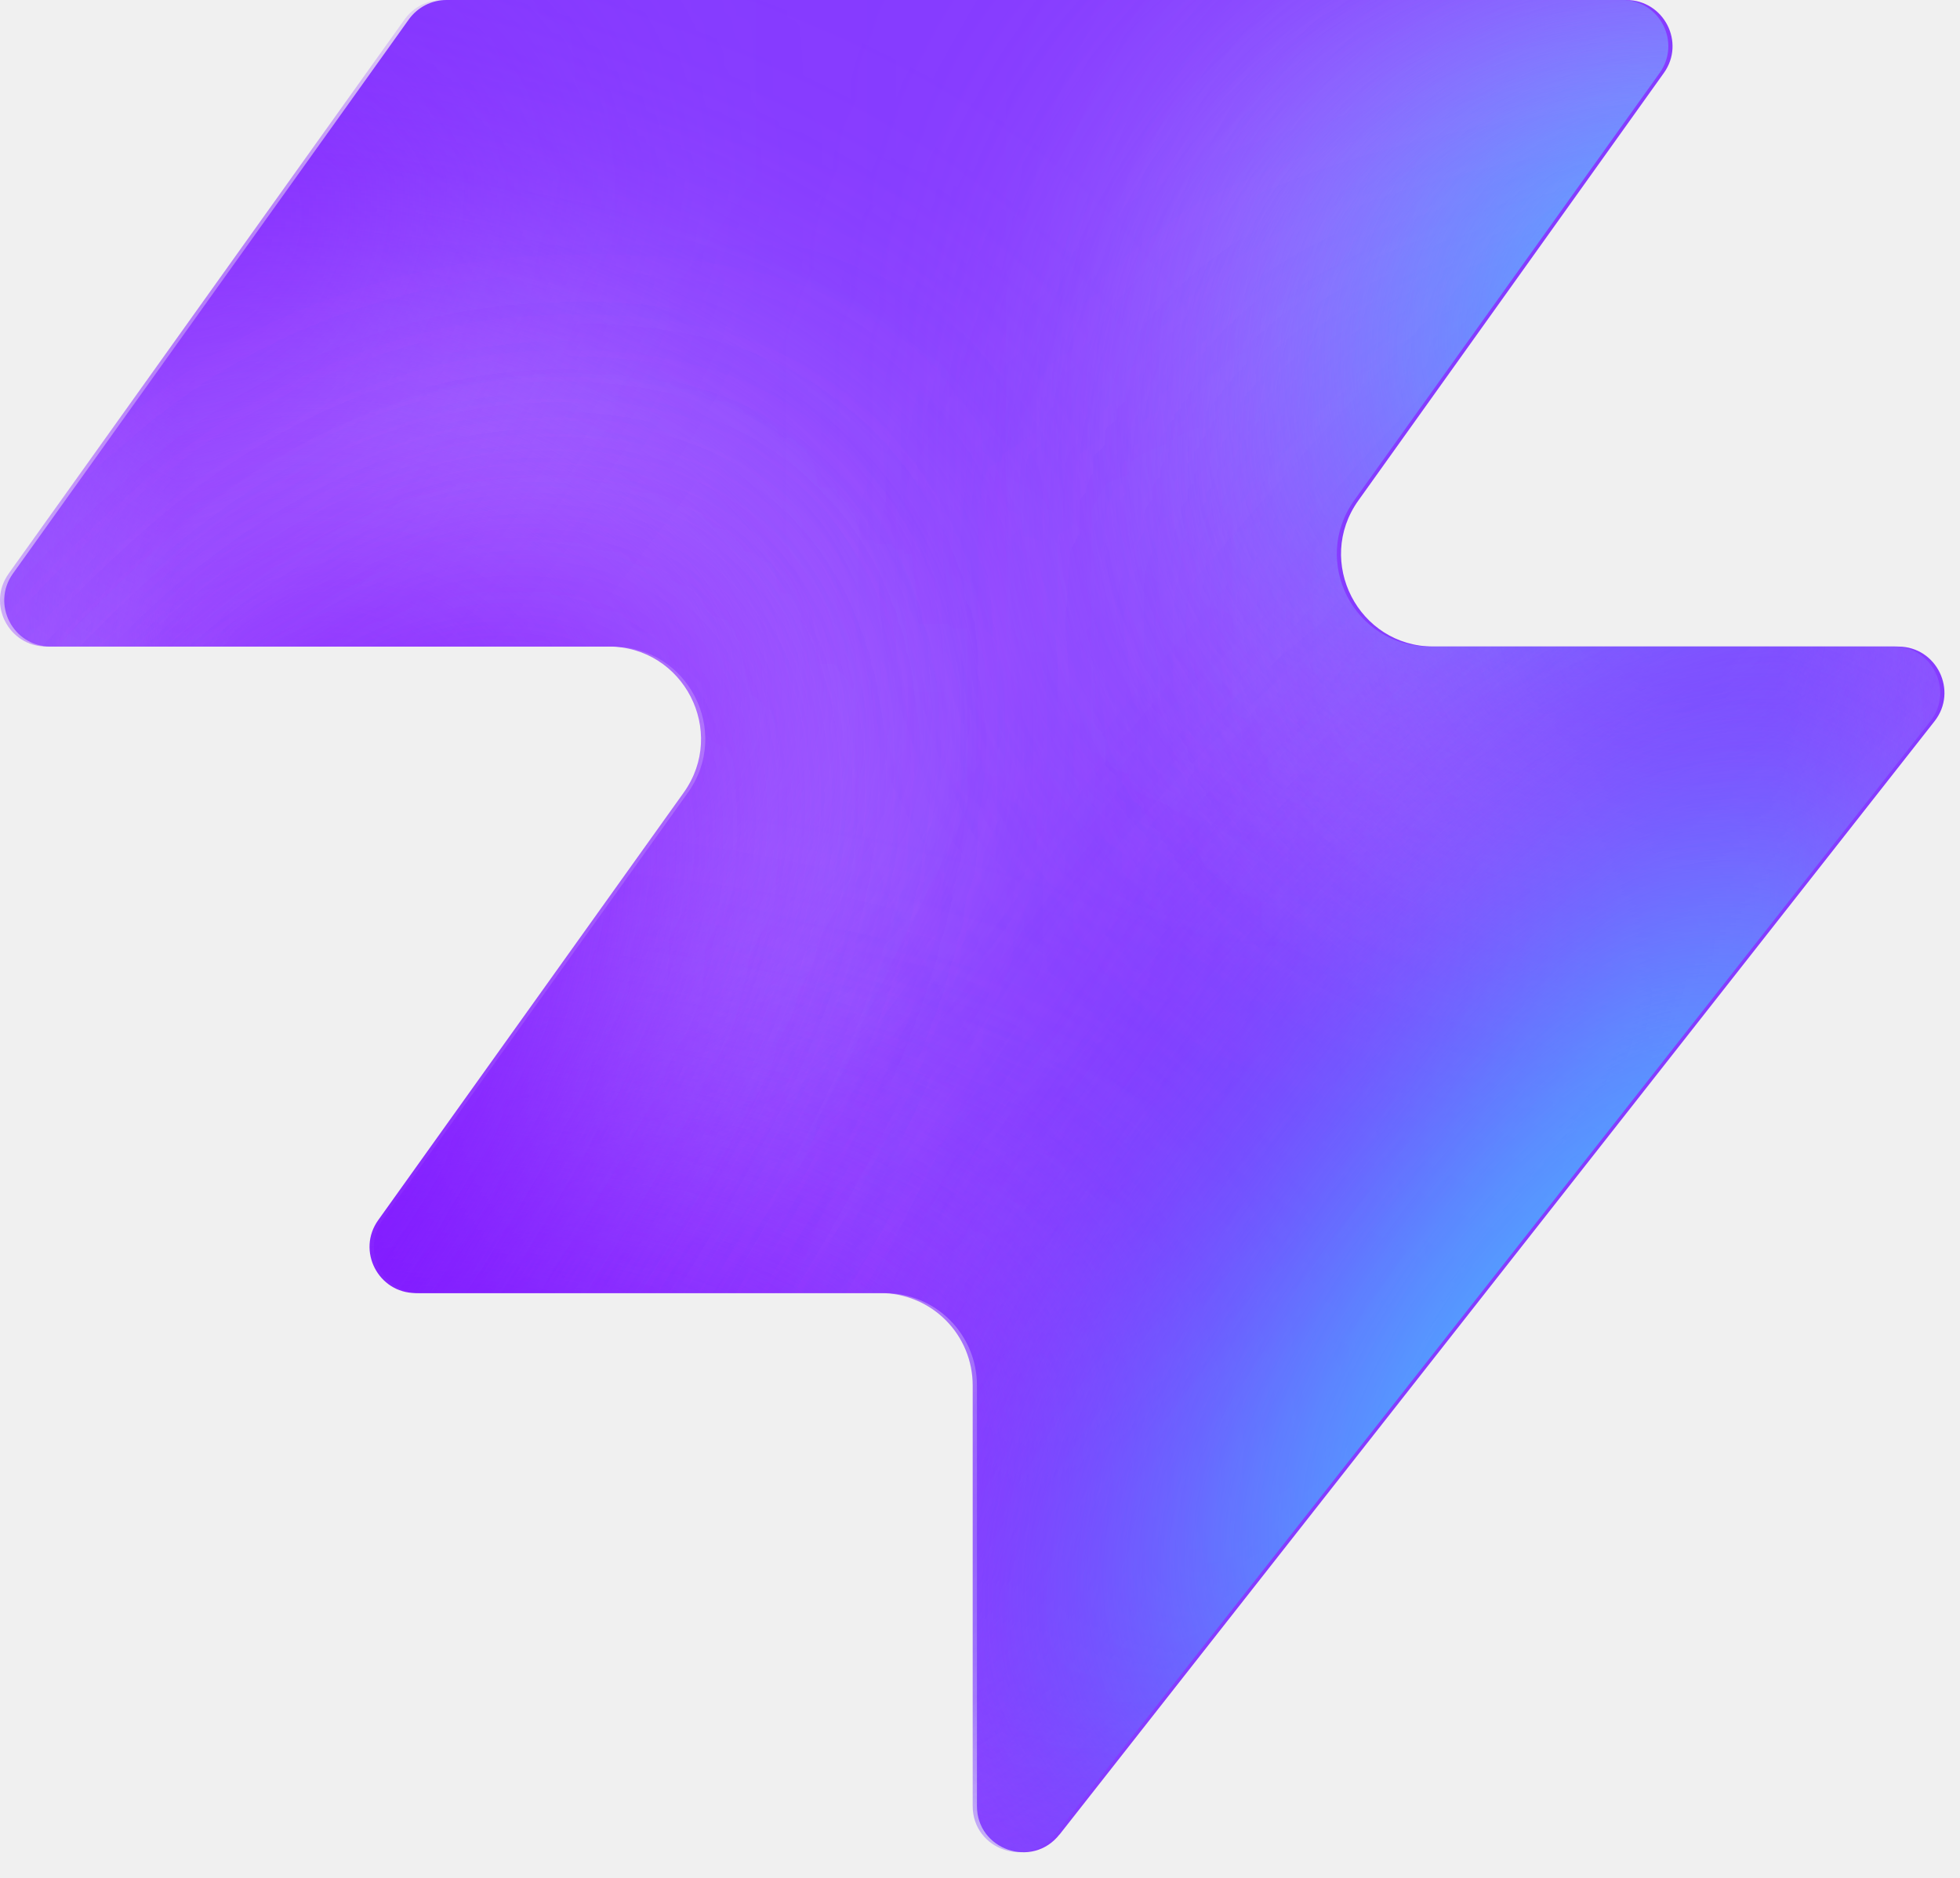
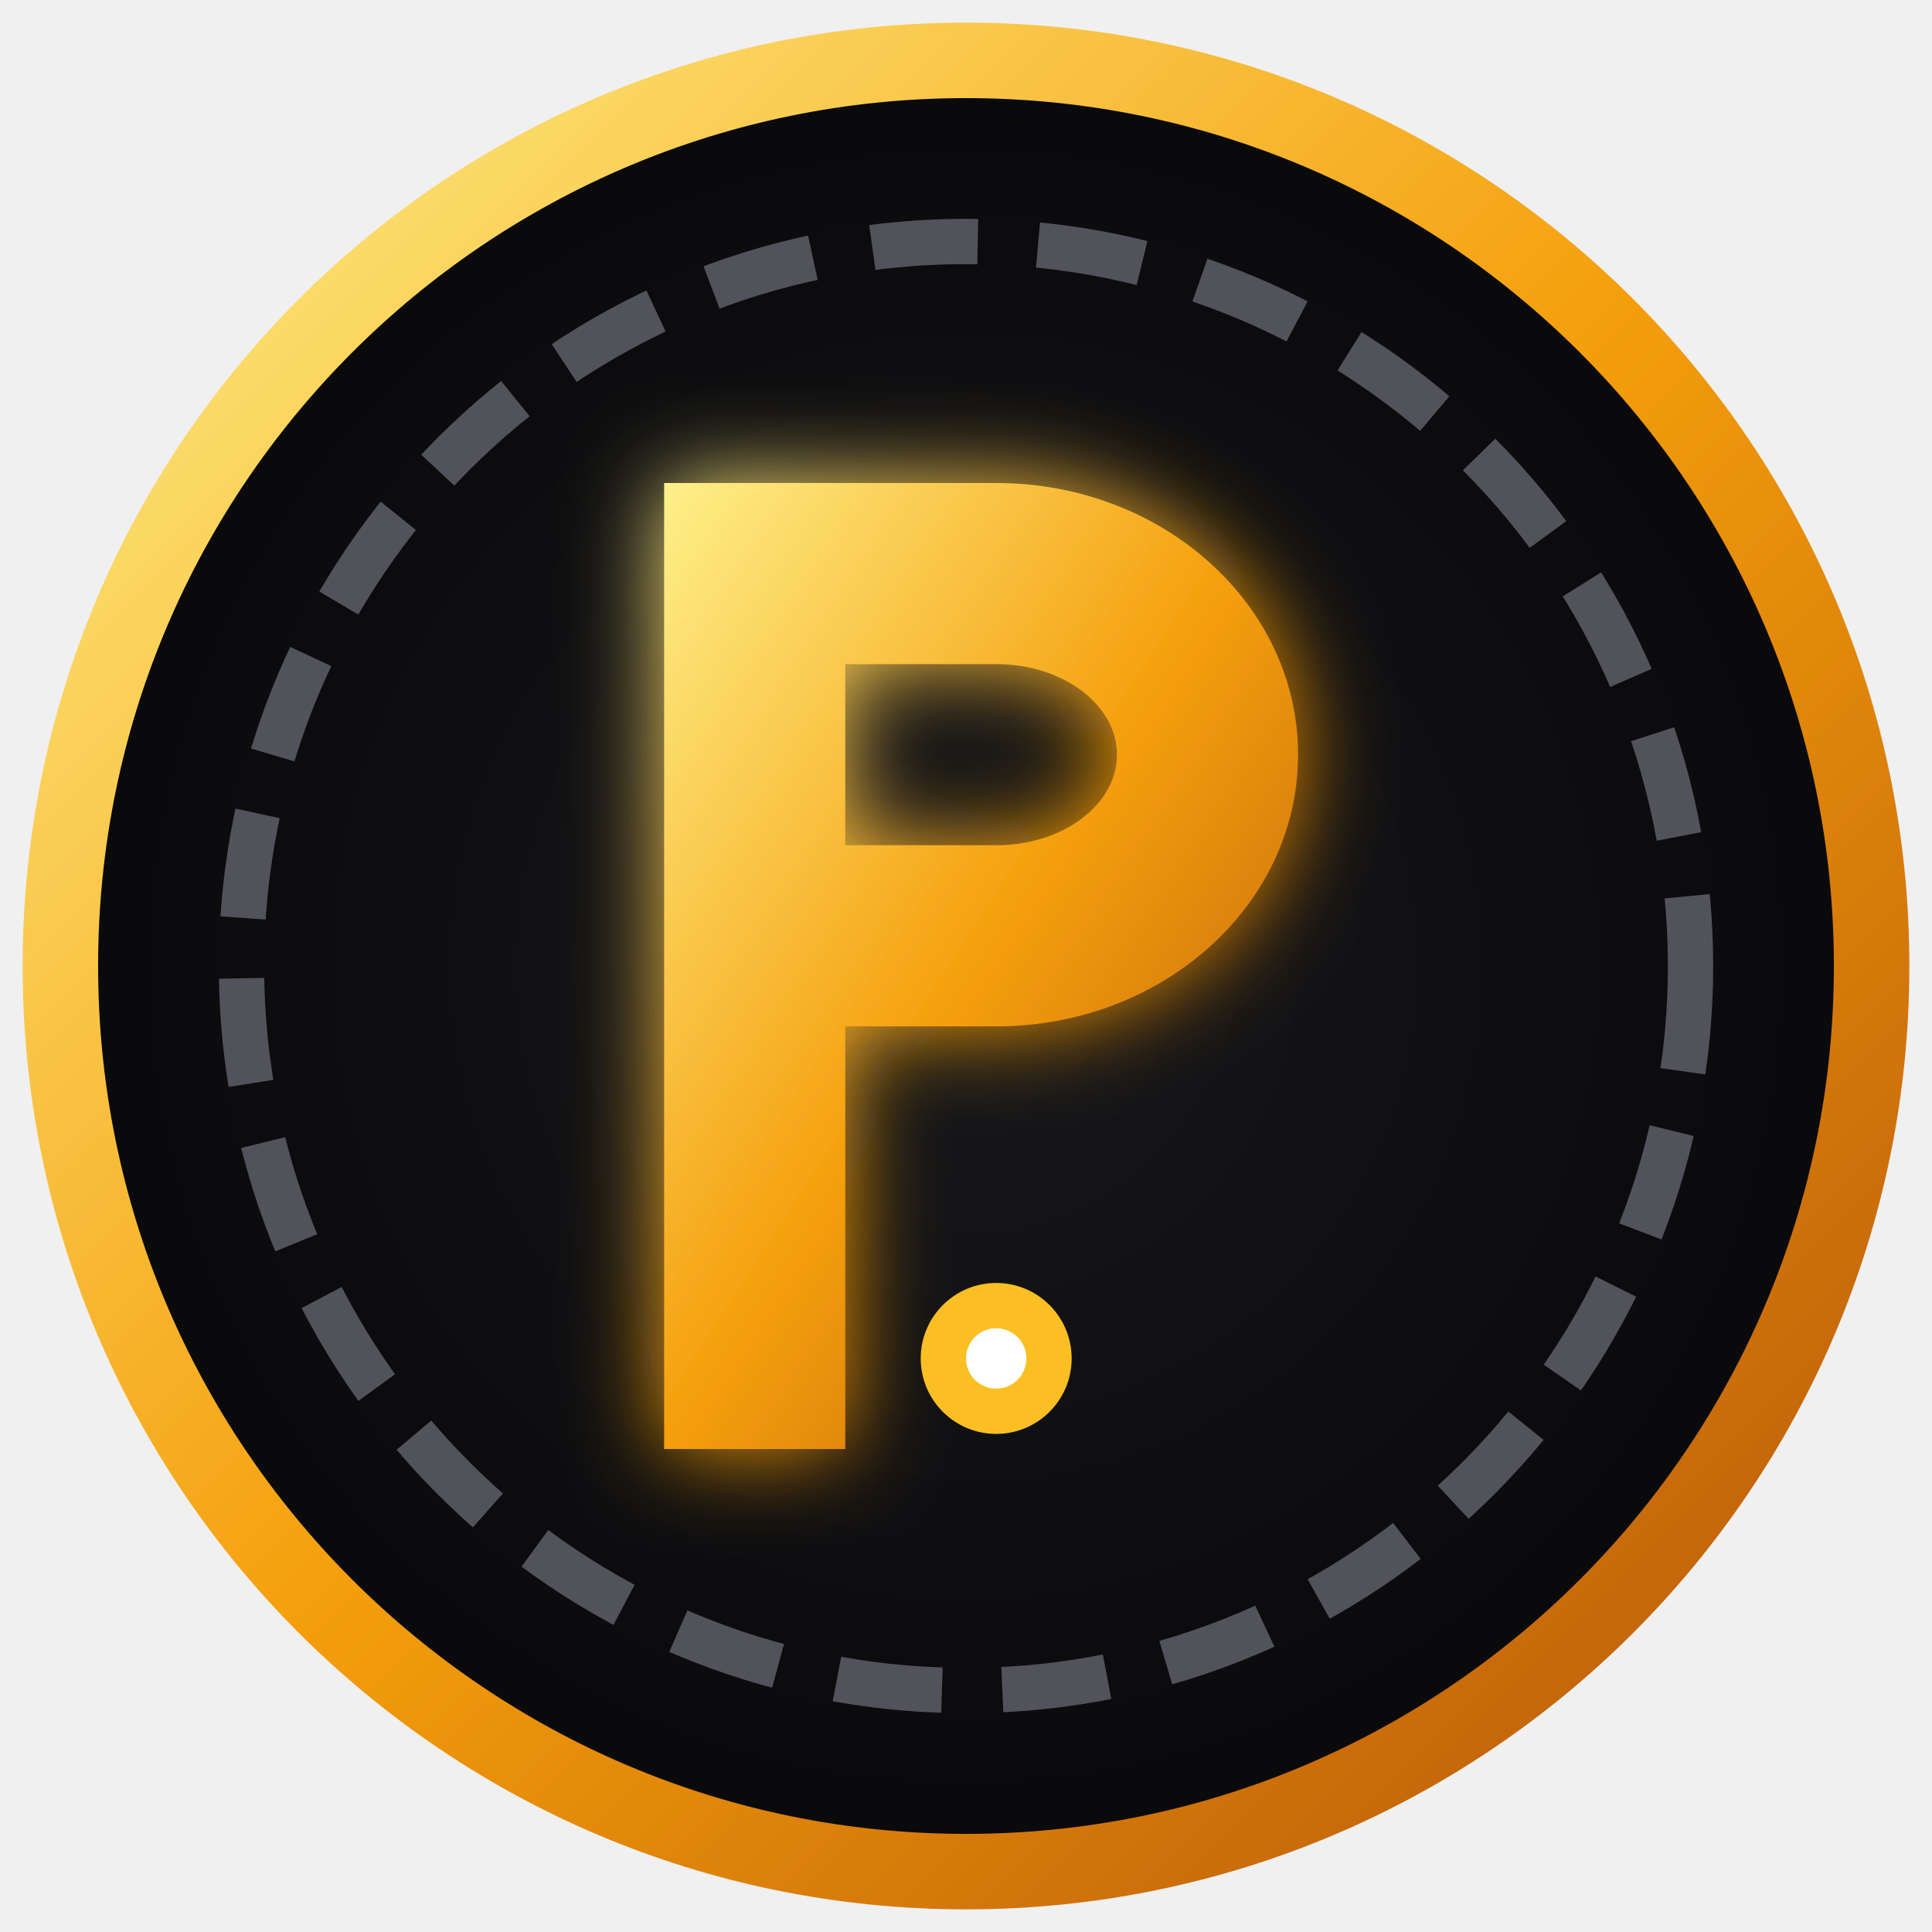
- <svg xmlns="http://www.w3.org/2000/svg" width="48" height="46" fill="none" viewBox="0 0 48 46">
-   <path fill="#863bff" d="M25.946 44.938c-.664.845-2.021.375-2.021-.698V33.937a2.26 2.26 0 0 0-2.262-2.262H10.287c-.92 0-1.456-1.04-.92-1.788l7.48-10.471c1.07-1.497 0-3.578-1.842-3.578H1.237c-.92 0-1.456-1.04-.92-1.788L10.013.474c.214-.297.556-.474.92-.474h28.894c.92 0 1.456 1.04.92 1.788l-7.48 10.471c-1.07 1.498 0 3.579 1.842 3.579h11.377c.943 0 1.473 1.088.89 1.83L25.947 44.94z" style="fill:#863bff;fill:color(display-p3 .525 .23 1);fill-opacity:1" />
-   <mask id="a" width="48" height="46" x="0" y="0" maskUnits="userSpaceOnUse" style="mask-type:alpha">
-     <path fill="#000" d="M25.842 44.938c-.664.844-2.021.375-2.021-.698V33.937a2.26 2.26 0 0 0-2.262-2.262H10.183c-.92 0-1.456-1.04-.92-1.788l7.48-10.471c1.07-1.498 0-3.579-1.842-3.579H1.133c-.92 0-1.456-1.04-.92-1.787L9.91.473c.214-.297.556-.474.92-.474h28.894c.92 0 1.456 1.04.92 1.788l-7.48 10.471c-1.07 1.498 0 3.578 1.842 3.578h11.377c.943 0 1.473 1.088.89 1.832L25.843 44.94z" style="fill:#000;fill-opacity:1" />
-   </mask>
-   <g mask="url(#a)">
-     <g filter="url(#b)">
-       <ellipse cx="5.508" cy="14.704" fill="#ede6ff" rx="5.508" ry="14.704" style="fill:#ede6ff;fill:color(display-p3 .927 .903 1);fill-opacity:1" transform="matrix(.00324 1 1 -.00324 -4.47 31.516)" />
-     </g>
-     <g filter="url(#c)">
-       <ellipse cx="10.399" cy="29.851" fill="#ede6ff" rx="10.399" ry="29.851" style="fill:#ede6ff;fill:color(display-p3 .927 .903 1);fill-opacity:1" transform="matrix(.00324 1 1 -.00324 -39.328 7.883)" />
-     </g>
-     <g filter="url(#d)">
-       <ellipse cx="5.508" cy="30.487" fill="#7e14ff" rx="5.508" ry="30.487" style="fill:#7e14ff;fill:color(display-p3 .492 .077 1);fill-opacity:1" transform="rotate(89.814 -25.913 -14.639)scale(1 -1)" />
-     </g>
-     <g filter="url(#e)">
-       <ellipse cx="5.508" cy="30.599" fill="#7e14ff" rx="5.508" ry="30.599" style="fill:#7e14ff;fill:color(display-p3 .492 .077 1);fill-opacity:1" transform="rotate(89.814 -32.644 -3.334)scale(1 -1)" />
-     </g>
-     <g filter="url(#f)">
-       <ellipse cx="5.508" cy="30.599" fill="#7e14ff" rx="5.508" ry="30.599" style="fill:#7e14ff;fill:color(display-p3 .492 .077 1);fill-opacity:1" transform="matrix(.00324 1 1 -.00324 -34.34 30.47)" />
-     </g>
-     <g filter="url(#g)">
-       <ellipse cx="14.072" cy="22.078" fill="#ede6ff" rx="14.072" ry="22.078" style="fill:#ede6ff;fill:color(display-p3 .927 .903 1);fill-opacity:1" transform="rotate(93.35 24.506 48.493)scale(-1 1)" />
-     </g>
-     <g filter="url(#h)">
-       <ellipse cx="3.47" cy="21.501" fill="#7e14ff" rx="3.47" ry="21.501" style="fill:#7e14ff;fill:color(display-p3 .492 .077 1);fill-opacity:1" transform="rotate(89.009 28.708 47.59)scale(-1 1)" />
-     </g>
-     <g filter="url(#i)">
-       <ellipse cx="3.47" cy="21.501" fill="#7e14ff" rx="3.47" ry="21.501" style="fill:#7e14ff;fill:color(display-p3 .492 .077 1);fill-opacity:1" transform="rotate(89.009 28.708 47.59)scale(-1 1)" />
-     </g>
-     <g filter="url(#j)">
-       <ellipse cx=".387" cy="8.972" fill="#7e14ff" rx="4.407" ry="29.108" style="fill:#7e14ff;fill:color(display-p3 .492 .077 1);fill-opacity:1" transform="rotate(39.51 .387 8.972)" />
-     </g>
-     <g filter="url(#k)">
-       <ellipse cx="47.523" cy="-6.092" fill="#7e14ff" rx="4.407" ry="29.108" style="fill:#7e14ff;fill:color(display-p3 .492 .077 1);fill-opacity:1" transform="rotate(37.892 47.523 -6.092)" />
-     </g>
-     <g filter="url(#l)">
-       <ellipse cx="41.412" cy="6.333" fill="#47bfff" rx="5.971" ry="9.665" style="fill:#47bfff;fill:color(display-p3 .28 .748 1);fill-opacity:1" transform="rotate(37.892 41.412 6.333)" />
-     </g>
-     <g filter="url(#m)">
-       <ellipse cx="-1.879" cy="38.332" fill="#7e14ff" rx="4.407" ry="29.108" style="fill:#7e14ff;fill:color(display-p3 .492 .077 1);fill-opacity:1" transform="rotate(37.892 -1.88 38.332)" />
-     </g>
-     <g filter="url(#n)">
-       <ellipse cx="-1.879" cy="38.332" fill="#7e14ff" rx="4.407" ry="29.108" style="fill:#7e14ff;fill:color(display-p3 .492 .077 1);fill-opacity:1" transform="rotate(37.892 -1.88 38.332)" />
-     </g>
-     <g filter="url(#o)">
-       <ellipse cx="35.651" cy="29.907" fill="#7e14ff" rx="4.407" ry="29.108" style="fill:#7e14ff;fill:color(display-p3 .492 .077 1);fill-opacity:1" transform="rotate(37.892 35.651 29.907)" />
-     </g>
-     <g filter="url(#p)">
-       <ellipse cx="38.418" cy="32.4" fill="#47bfff" rx="5.971" ry="15.297" style="fill:#47bfff;fill:color(display-p3 .28 .748 1);fill-opacity:1" transform="rotate(37.892 38.418 32.4)" />
-     </g>
-   </g>
+ <svg xmlns="http://www.w3.org/2000/svg" viewBox="0 0 64 64" fill="none">
  <defs>
-     <filter id="b" width="60.045" height="41.654" x="-19.77" y="16.149" color-interpolation-filters="sRGB" filterUnits="userSpaceOnUse">
-       <feFlood flood-opacity="0" result="BackgroundImageFix" />
-       <feBlend in="SourceGraphic" in2="BackgroundImageFix" result="shape" />
-       <feGaussianBlur result="effect1_foregroundBlur_2002_17158" stdDeviation="7.659" />
-     </filter>
-     <filter id="c" width="90.34" height="51.437" x="-54.613" y="-7.533" color-interpolation-filters="sRGB" filterUnits="userSpaceOnUse">
-       <feFlood flood-opacity="0" result="BackgroundImageFix" />
-       <feBlend in="SourceGraphic" in2="BackgroundImageFix" result="shape" />
-       <feGaussianBlur result="effect1_foregroundBlur_2002_17158" stdDeviation="7.659" />
-     </filter>
-     <filter id="d" width="79.355" height="29.4" x="-49.64" y="2.03" color-interpolation-filters="sRGB" filterUnits="userSpaceOnUse">
-       <feFlood flood-opacity="0" result="BackgroundImageFix" />
-       <feBlend in="SourceGraphic" in2="BackgroundImageFix" result="shape" />
-       <feGaussianBlur result="effect1_foregroundBlur_2002_17158" stdDeviation="4.596" />
-     </filter>
-     <filter id="e" width="79.579" height="29.4" x="-45.045" y="20.029" color-interpolation-filters="sRGB" filterUnits="userSpaceOnUse">
-       <feFlood flood-opacity="0" result="BackgroundImageFix" />
-       <feBlend in="SourceGraphic" in2="BackgroundImageFix" result="shape" />
-       <feGaussianBlur result="effect1_foregroundBlur_2002_17158" stdDeviation="4.596" />
-     </filter>
-     <filter id="f" width="79.579" height="29.4" x="-43.513" y="21.178" color-interpolation-filters="sRGB" filterUnits="userSpaceOnUse">
-       <feFlood flood-opacity="0" result="BackgroundImageFix" />
-       <feBlend in="SourceGraphic" in2="BackgroundImageFix" result="shape" />
-       <feGaussianBlur result="effect1_foregroundBlur_2002_17158" stdDeviation="4.596" />
-     </filter>
-     <filter id="g" width="74.749" height="58.852" x="15.756" y="-17.901" color-interpolation-filters="sRGB" filterUnits="userSpaceOnUse">
-       <feFlood flood-opacity="0" result="BackgroundImageFix" />
-       <feBlend in="SourceGraphic" in2="BackgroundImageFix" result="shape" />
-       <feGaussianBlur result="effect1_foregroundBlur_2002_17158" stdDeviation="7.659" />
-     </filter>
-     <filter id="h" width="61.377" height="25.362" x="23.548" y="2.284" color-interpolation-filters="sRGB" filterUnits="userSpaceOnUse">
-       <feFlood flood-opacity="0" result="BackgroundImageFix" />
-       <feBlend in="SourceGraphic" in2="BackgroundImageFix" result="shape" />
-       <feGaussianBlur result="effect1_foregroundBlur_2002_17158" stdDeviation="4.596" />
-     </filter>
-     <filter id="i" width="61.377" height="25.362" x="23.548" y="2.284" color-interpolation-filters="sRGB" filterUnits="userSpaceOnUse">
-       <feFlood flood-opacity="0" result="BackgroundImageFix" />
-       <feBlend in="SourceGraphic" in2="BackgroundImageFix" result="shape" />
-       <feGaussianBlur result="effect1_foregroundBlur_2002_17158" stdDeviation="4.596" />
-     </filter>
-     <filter id="j" width="56.045" height="63.649" x="-27.636" y="-22.853" color-interpolation-filters="sRGB" filterUnits="userSpaceOnUse">
-       <feFlood flood-opacity="0" result="BackgroundImageFix" />
-       <feBlend in="SourceGraphic" in2="BackgroundImageFix" result="shape" />
-       <feGaussianBlur result="effect1_foregroundBlur_2002_17158" stdDeviation="4.596" />
-     </filter>
-     <filter id="k" width="54.814" height="64.646" x="20.116" y="-38.415" color-interpolation-filters="sRGB" filterUnits="userSpaceOnUse">
-       <feFlood flood-opacity="0" result="BackgroundImageFix" />
-       <feBlend in="SourceGraphic" in2="BackgroundImageFix" result="shape" />
-       <feGaussianBlur result="effect1_foregroundBlur_2002_17158" stdDeviation="4.596" />
-     </filter>
-     <filter id="l" width="33.541" height="35.313" x="24.641" y="-11.323" color-interpolation-filters="sRGB" filterUnits="userSpaceOnUse">
-       <feFlood flood-opacity="0" result="BackgroundImageFix" />
-       <feBlend in="SourceGraphic" in2="BackgroundImageFix" result="shape" />
-       <feGaussianBlur result="effect1_foregroundBlur_2002_17158" stdDeviation="4.596" />
-     </filter>
-     <filter id="m" width="54.814" height="64.646" x="-29.286" y="6.009" color-interpolation-filters="sRGB" filterUnits="userSpaceOnUse">
-       <feFlood flood-opacity="0" result="BackgroundImageFix" />
-       <feBlend in="SourceGraphic" in2="BackgroundImageFix" result="shape" />
-       <feGaussianBlur result="effect1_foregroundBlur_2002_17158" stdDeviation="4.596" />
-     </filter>
-     <filter id="n" width="54.814" height="64.646" x="-29.286" y="6.009" color-interpolation-filters="sRGB" filterUnits="userSpaceOnUse">
-       <feFlood flood-opacity="0" result="BackgroundImageFix" />
-       <feBlend in="SourceGraphic" in2="BackgroundImageFix" result="shape" />
-       <feGaussianBlur result="effect1_foregroundBlur_2002_17158" stdDeviation="4.596" />
-     </filter>
-     <filter id="o" width="54.814" height="64.646" x="8.244" y="-2.416" color-interpolation-filters="sRGB" filterUnits="userSpaceOnUse">
-       <feFlood flood-opacity="0" result="BackgroundImageFix" />
-       <feBlend in="SourceGraphic" in2="BackgroundImageFix" result="shape" />
-       <feGaussianBlur result="effect1_foregroundBlur_2002_17158" stdDeviation="4.596" />
-     </filter>
-     <filter id="p" width="39.409" height="43.623" x="18.713" y="10.588" color-interpolation-filters="sRGB" filterUnits="userSpaceOnUse">
-       <feFlood flood-opacity="0" result="BackgroundImageFix" />
-       <feBlend in="SourceGraphic" in2="BackgroundImageFix" result="shape" />
-       <feGaussianBlur result="effect1_foregroundBlur_2002_17158" stdDeviation="4.596" />
+     <radialGradient id="bg" cx="50%" cy="50%" r="50%">
+       <stop offset="0%" stop-color="#18181b" />
+       <stop offset="100%" stop-color="#09090b" />
+     </radialGradient>
+     <linearGradient id="gold" x1="0%" y1="0%" x2="100%" y2="100%">
+       <stop offset="0%" stop-color="#fef08a" />
+       <stop offset="50%" stop-color="#f59e0b" />
+       <stop offset="100%" stop-color="#b45309" />
+     </linearGradient>
+     <filter id="glow" x="-20%" y="-20%" width="140%" height="140%">
+       <feGaussianBlur stdDeviation="1.5" result="blur" />
+       <feComposite in="SourceGraphic" in2="blur" operator="over" />
    </filter>
  </defs>
+   <circle cx="32" cy="32" r="30" fill="url(#bg)" stroke="url(#gold)" stroke-width="2.5" />
+   <circle cx="32" cy="32" r="24" stroke="#52525b" stroke-width="1.5" stroke-dasharray="3.5 2" />
+   <path d="M22 16h11c5.523 0 10 4.03 10 9s-4.477 9-10 9H28v14h-6V16zm6 12h5c2.209 0 4-1.343 4-3s-1.791-3-4-3h-5v6z" fill="url(#gold)" filter="url(#glow)" />
+   <circle cx="33" cy="45" r="2.5" fill="#fbbf24" />
+   <circle cx="33" cy="45" r="1" fill="#ffffff" />
</svg>
